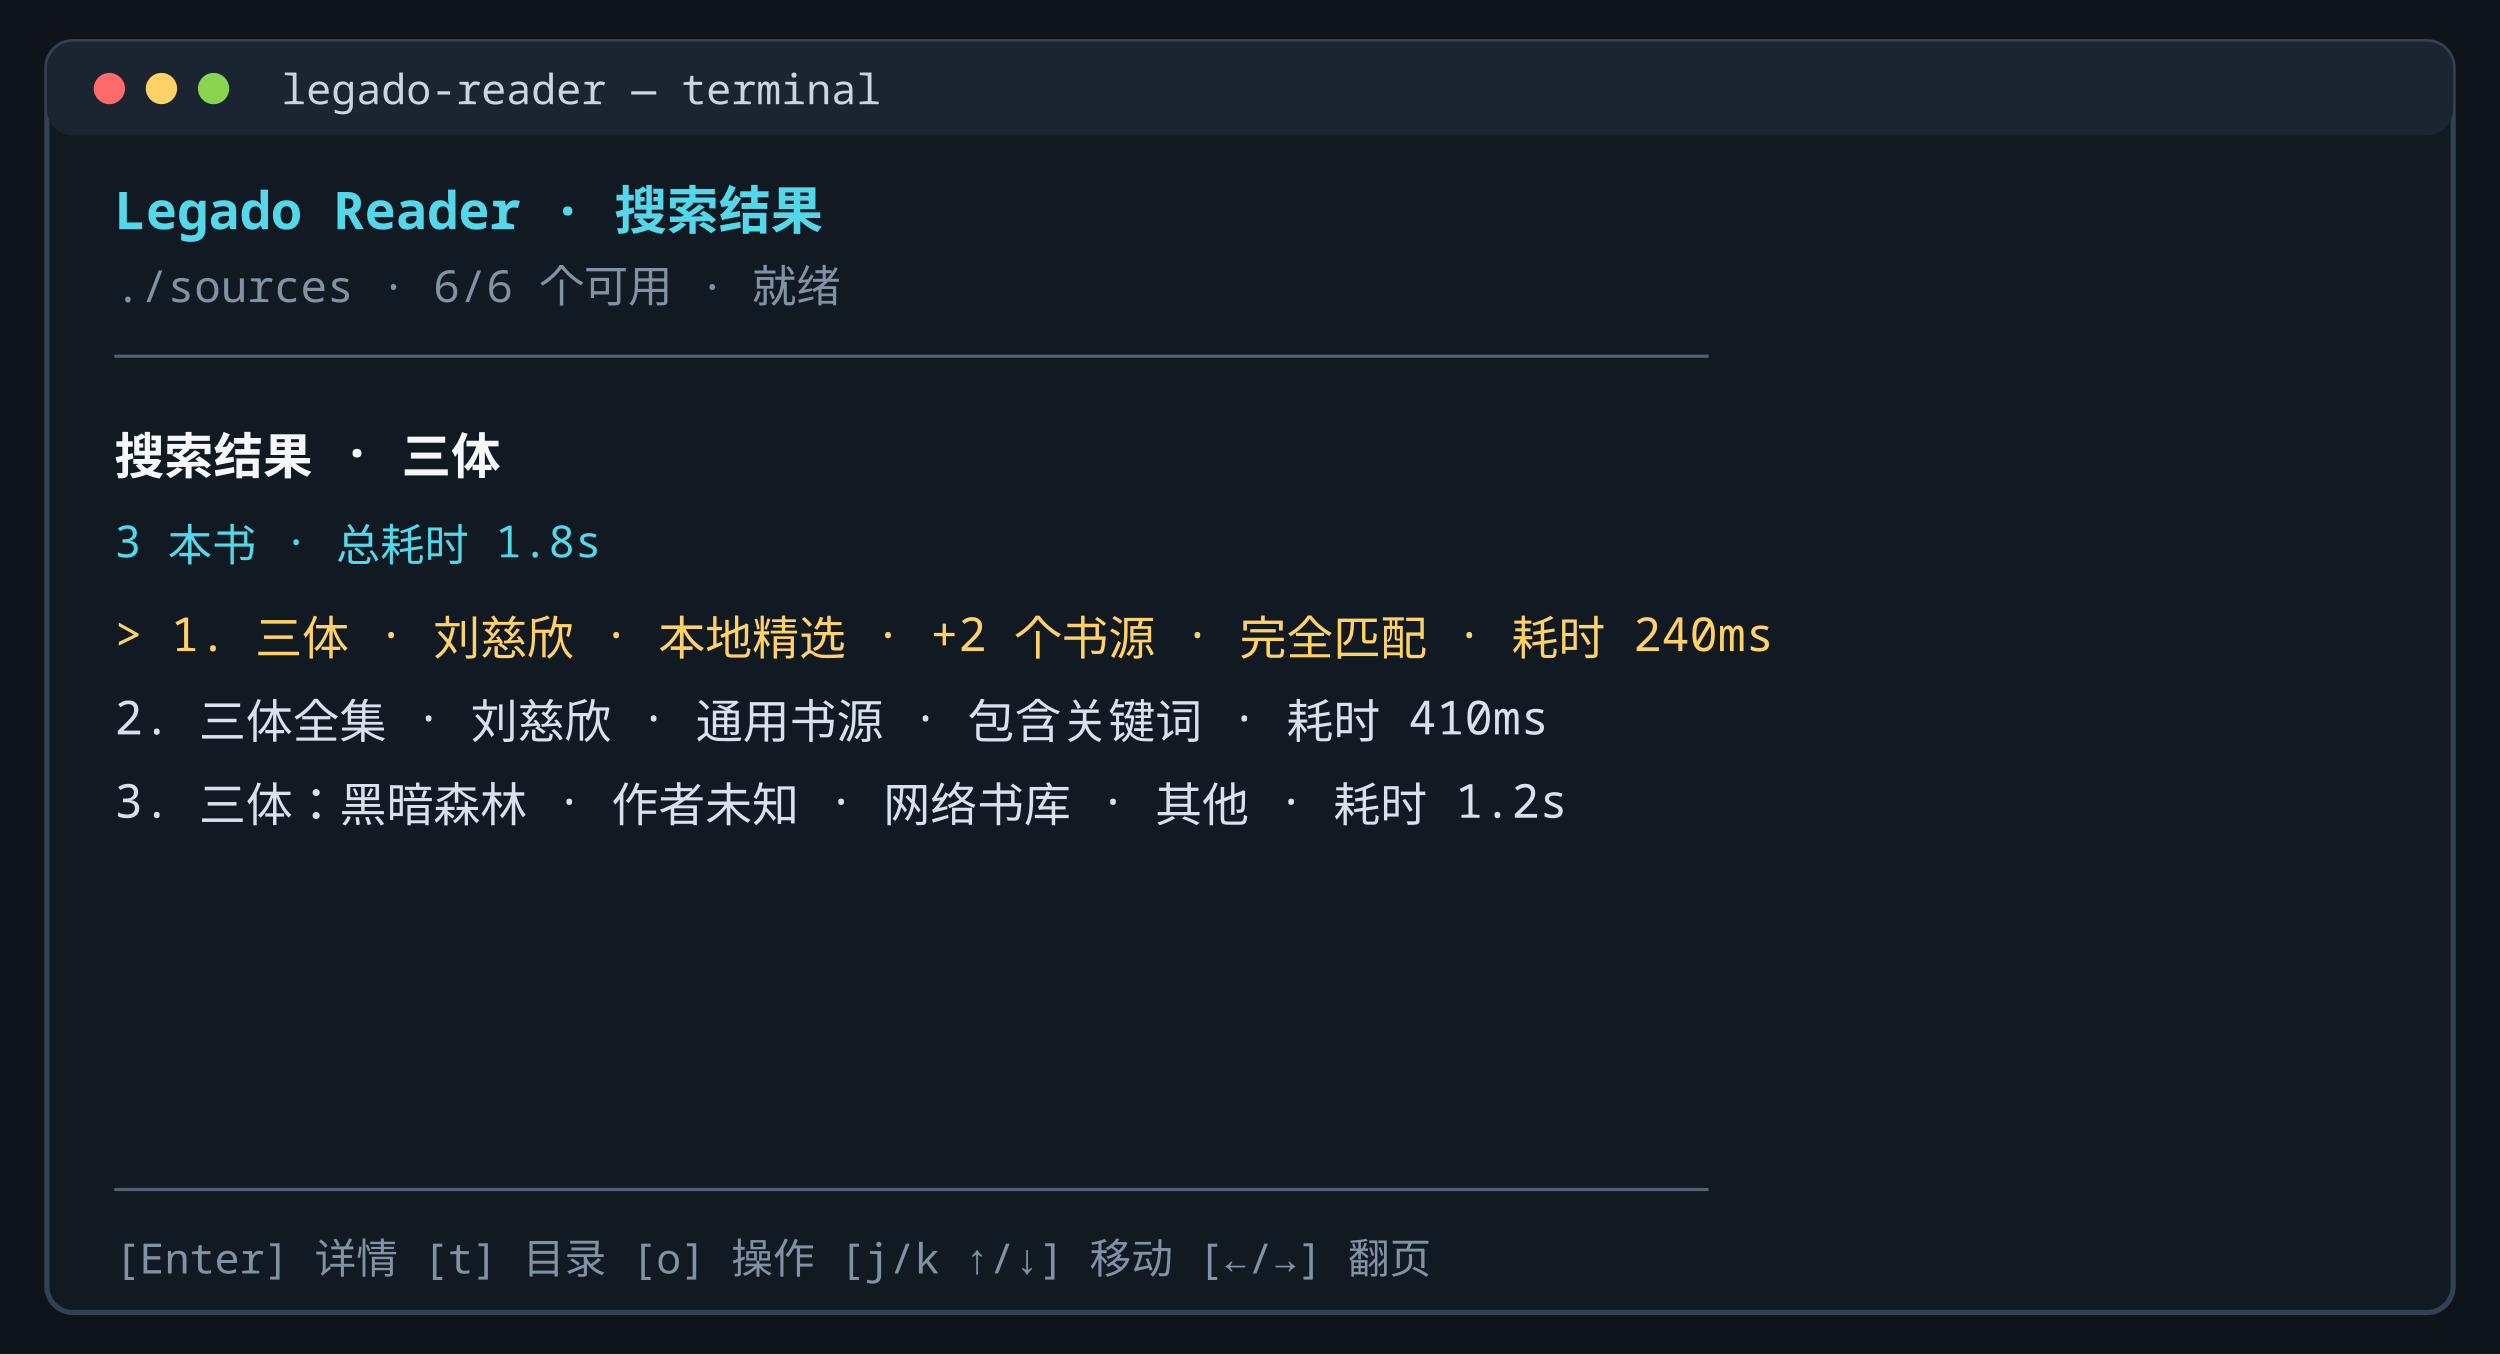
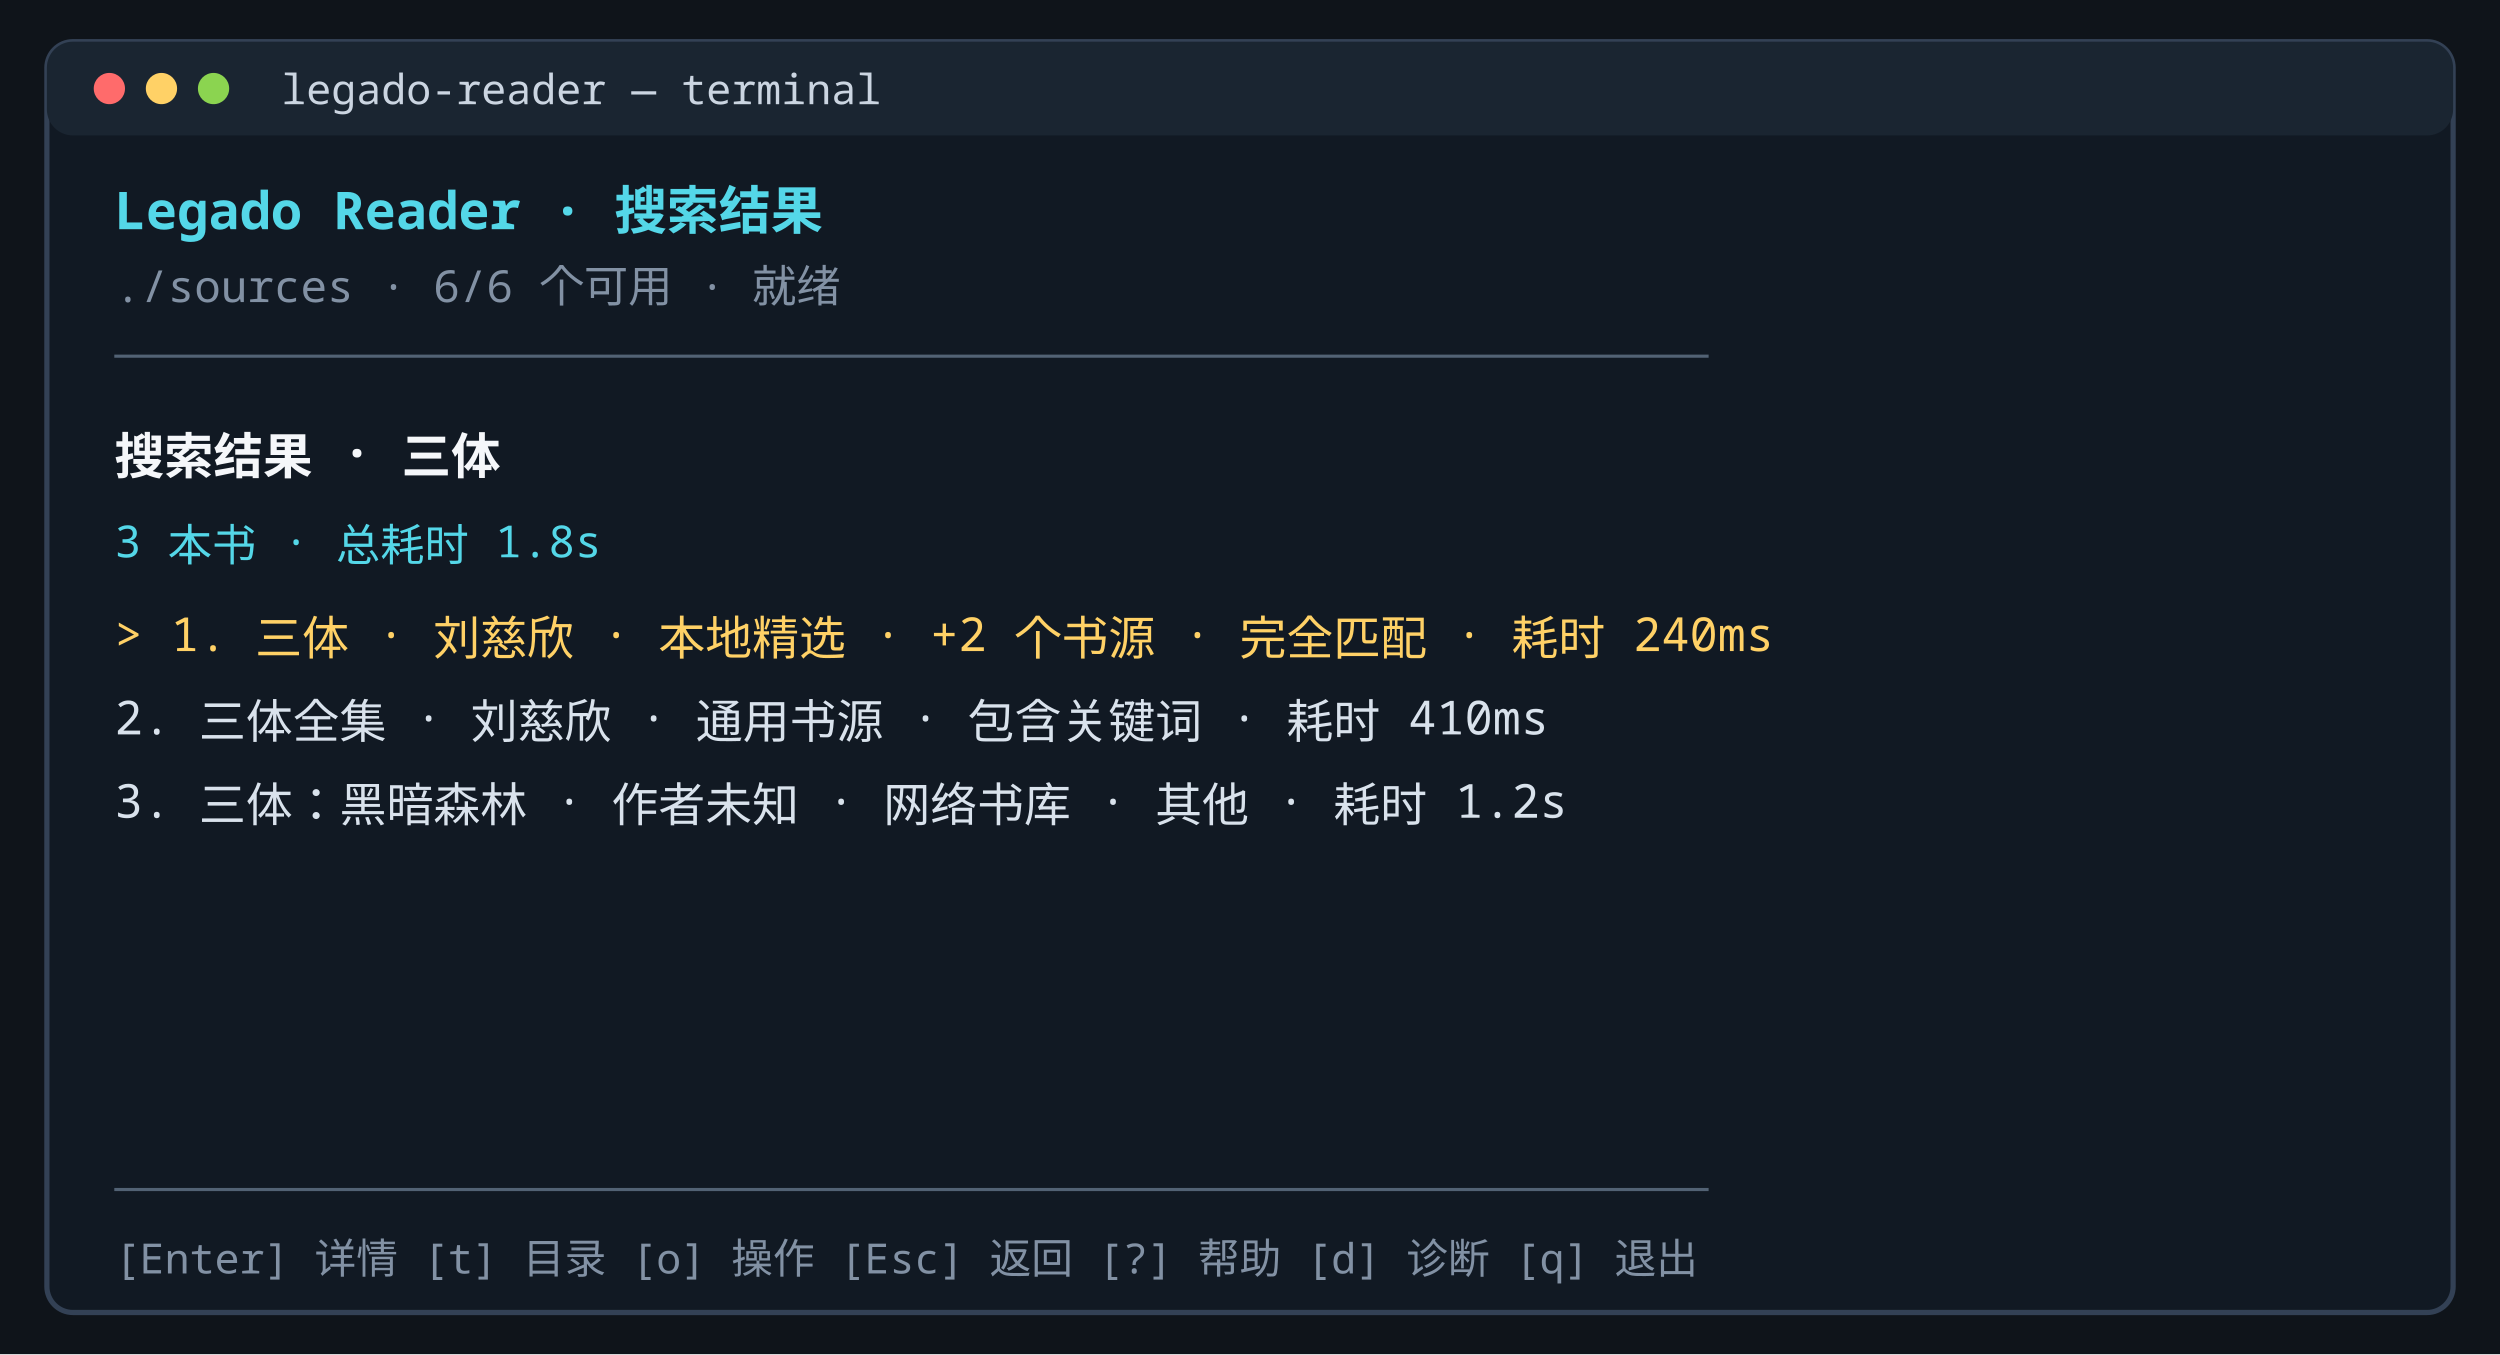
<svg xmlns="http://www.w3.org/2000/svg" width="960" height="520" viewBox="0 0 960 520" role="img" aria-labelledby="title desc">
  <rect width="960" height="520" fill="#0f141a" />
  <rect x="18" y="16" width="924" height="488" rx="10" fill="#111923" stroke="#334155" stroke-width="2" />
  <rect x="18" y="16" width="924" height="36" rx="10" fill="#1a2531" />
  <circle cx="42" cy="34" r="6" fill="#ff6b6b" />
  <circle cx="62" cy="34" r="6" fill="#ffd166" />
  <circle cx="82" cy="34" r="6" fill="#8bd450" />
  <text x="108" y="40" fill="#cbd5e1" font-family="SFMono-Regular,Menlo,Consolas,'Noto Sans Mono',monospace" font-size="16">legado-reader — terminal</text>
  <text x="44" y="88" fill="#54d7e8" font-family="SFMono-Regular,Menlo,Consolas,'Noto Sans Mono',monospace" font-size="20" font-weight="700">Legado Reader  ·  搜索结果</text>
  <text x="44" y="116" fill="#8291a4" font-family="SFMono-Regular,Menlo,Consolas,'Noto Sans Mono',monospace" font-size="17">./sources · 6/6 个可用 · 就绪</text>
  <text x="44" y="143" fill="#526274" font-family="SFMono-Regular,Menlo,Consolas,'Noto Sans Mono',monospace" font-size="17">────────────────────────────────────────────────────────────</text>
  <text x="44" y="182" fill="#f5f7fa" font-family="SFMono-Regular,Menlo,Consolas,'Noto Sans Mono',monospace" font-size="19" font-weight="700">搜索结果 · 三体</text>
  <text x="44" y="214" fill="#54d7e8" font-family="SFMono-Regular,Menlo,Consolas,'Noto Sans Mono',monospace" font-size="17">3 本书 · 总耗时 1.8s</text>
  <text x="44" y="250" fill="#ffd166" font-family="SFMono-Regular,Menlo,Consolas,'Noto Sans Mono',monospace" font-size="18">&gt; 1. 三体 · 刘慈欣 · 本地精选 · +2 个书源 · 完全匹配 · 耗时 240ms</text>
  <text x="44" y="282" fill="#d9e2ec" font-family="SFMono-Regular,Menlo,Consolas,'Noto Sans Mono',monospace" font-size="18">  2. 三体全集 · 刘慈欣 · 通用书源 · 包含关键词 · 耗时 410ms</text>
  <text x="44" y="314" fill="#d9e2ec" font-family="SFMono-Regular,Menlo,Consolas,'Noto Sans Mono',monospace" font-size="18">  3. 三体：黑暗森林 · 作者未知 · 网络书库 · 其他 · 耗时 1.2s</text>
  <text x="44" y="463" fill="#526274" font-family="SFMono-Regular,Menlo,Consolas,'Noto Sans Mono',monospace" font-size="17">────────────────────────────────────────────────────────────</text>
-   <text x="44" y="489" fill="#8291a4" font-family="SFMono-Regular,Menlo,Consolas,'Noto Sans Mono',monospace" font-size="16">[Enter] 详情  [t] 目录  [o] 操作  [j/k ↑/↓] 移动  [←/→] 翻页</text>
+   <text x="44" y="489" fill="#8291a4" font-family="SFMono-Regular,Menlo,Consolas,'Noto Sans Mono',monospace" font-size="16">[Enter] 详情  [t] 目录  [o] 操作  [Esc] 返回  [?] 帮助  [d] 诊断  [q] 退出</text>
</svg>
